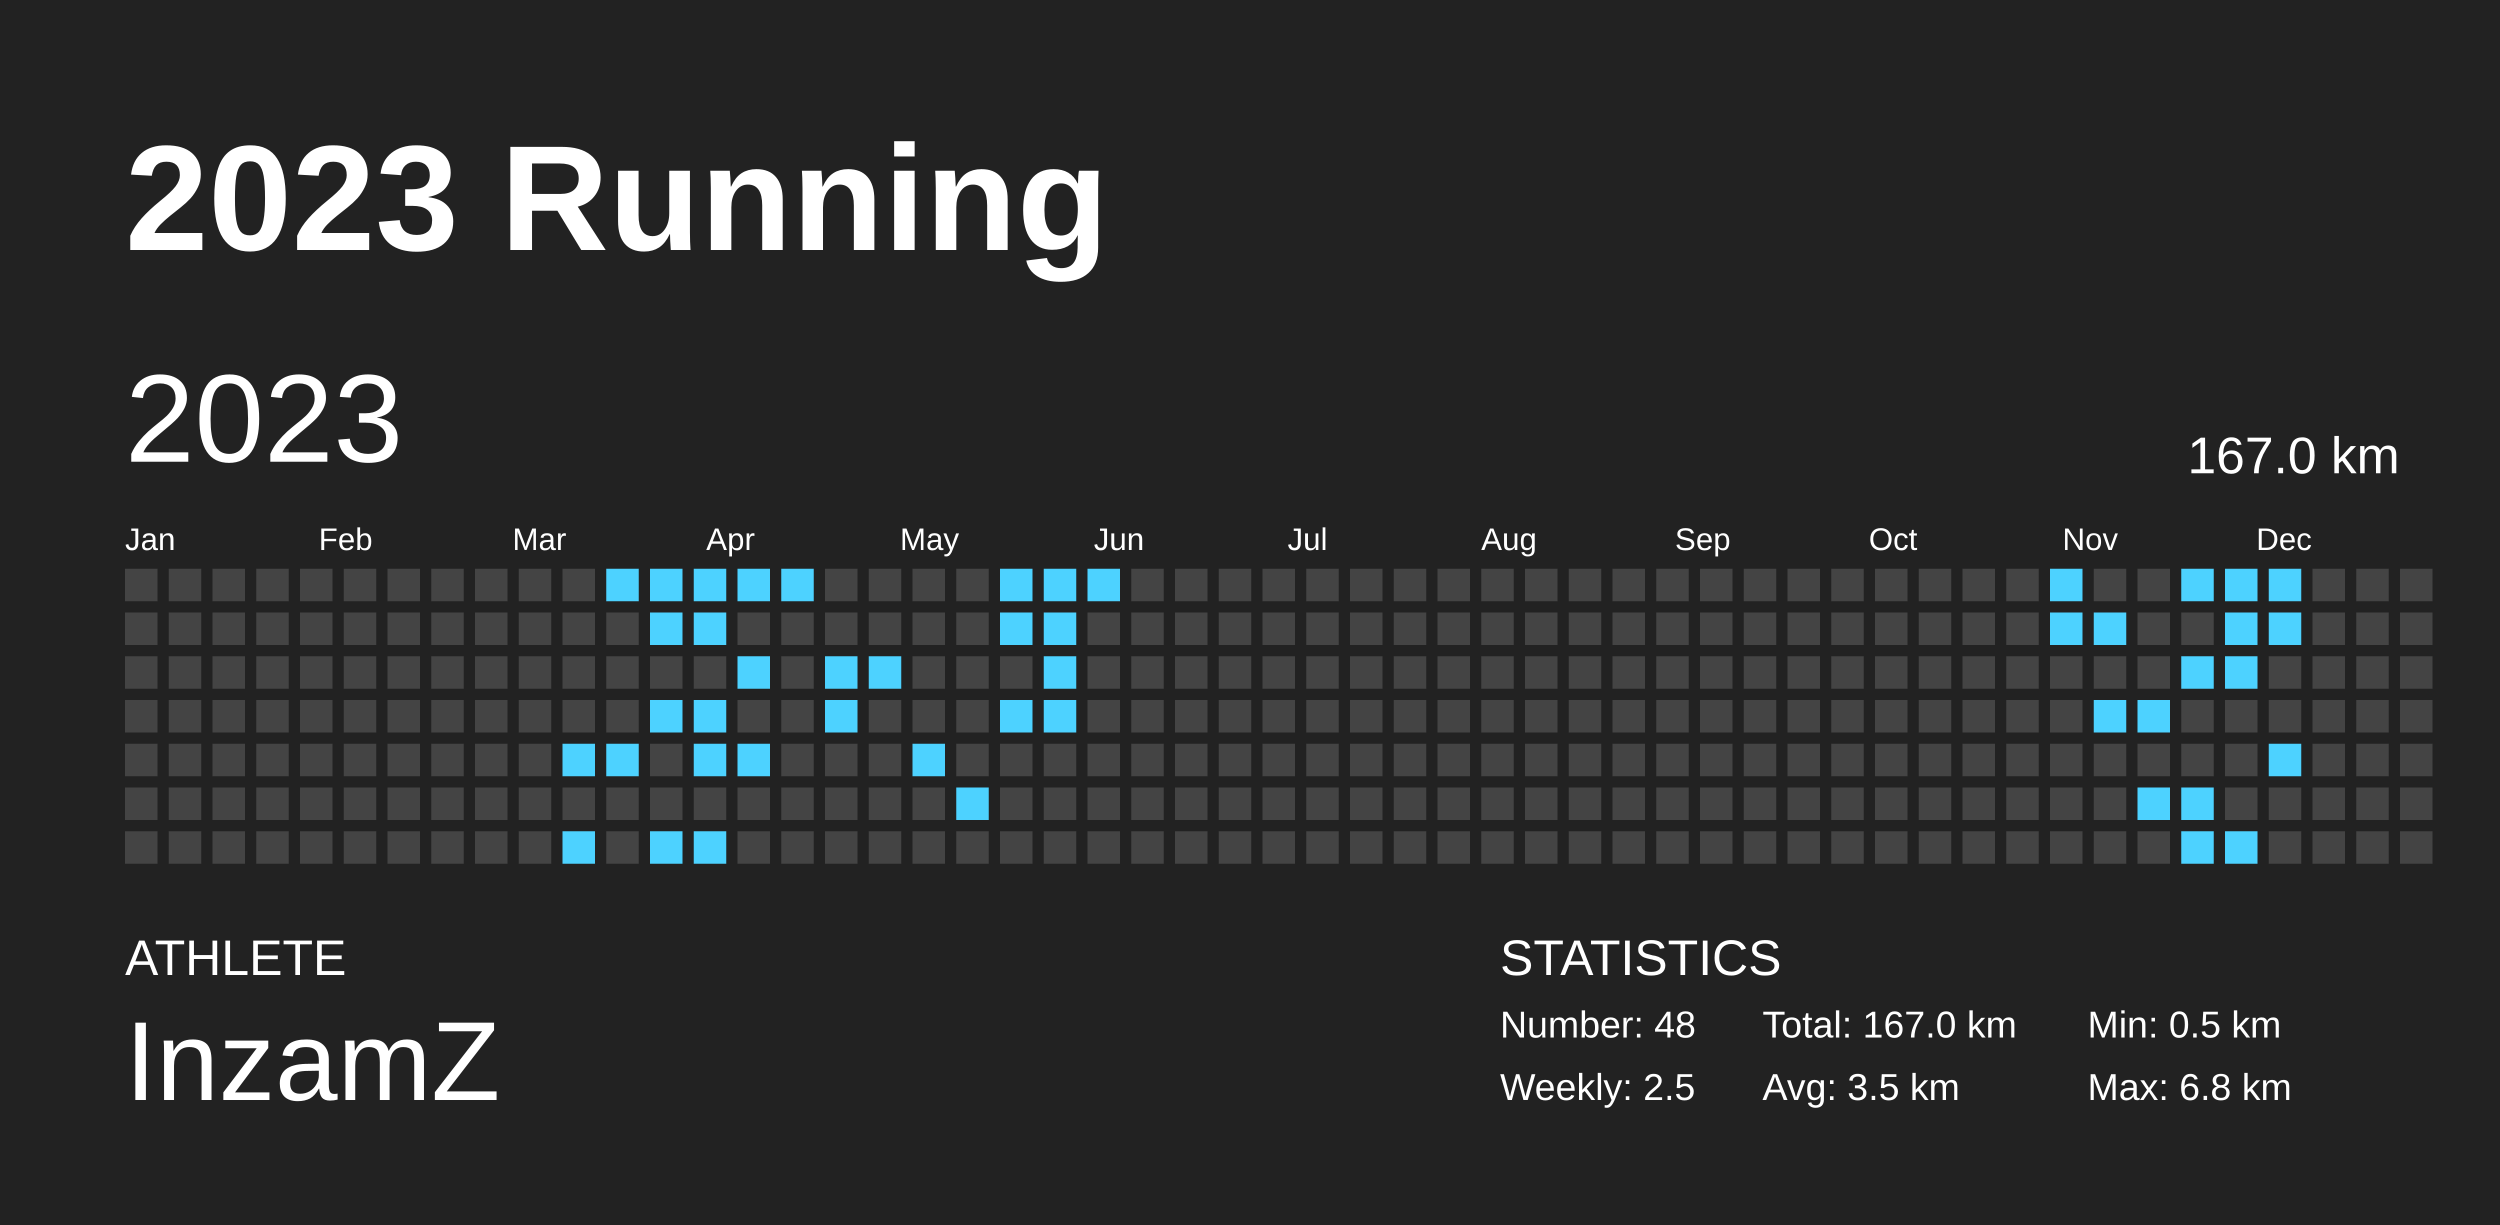
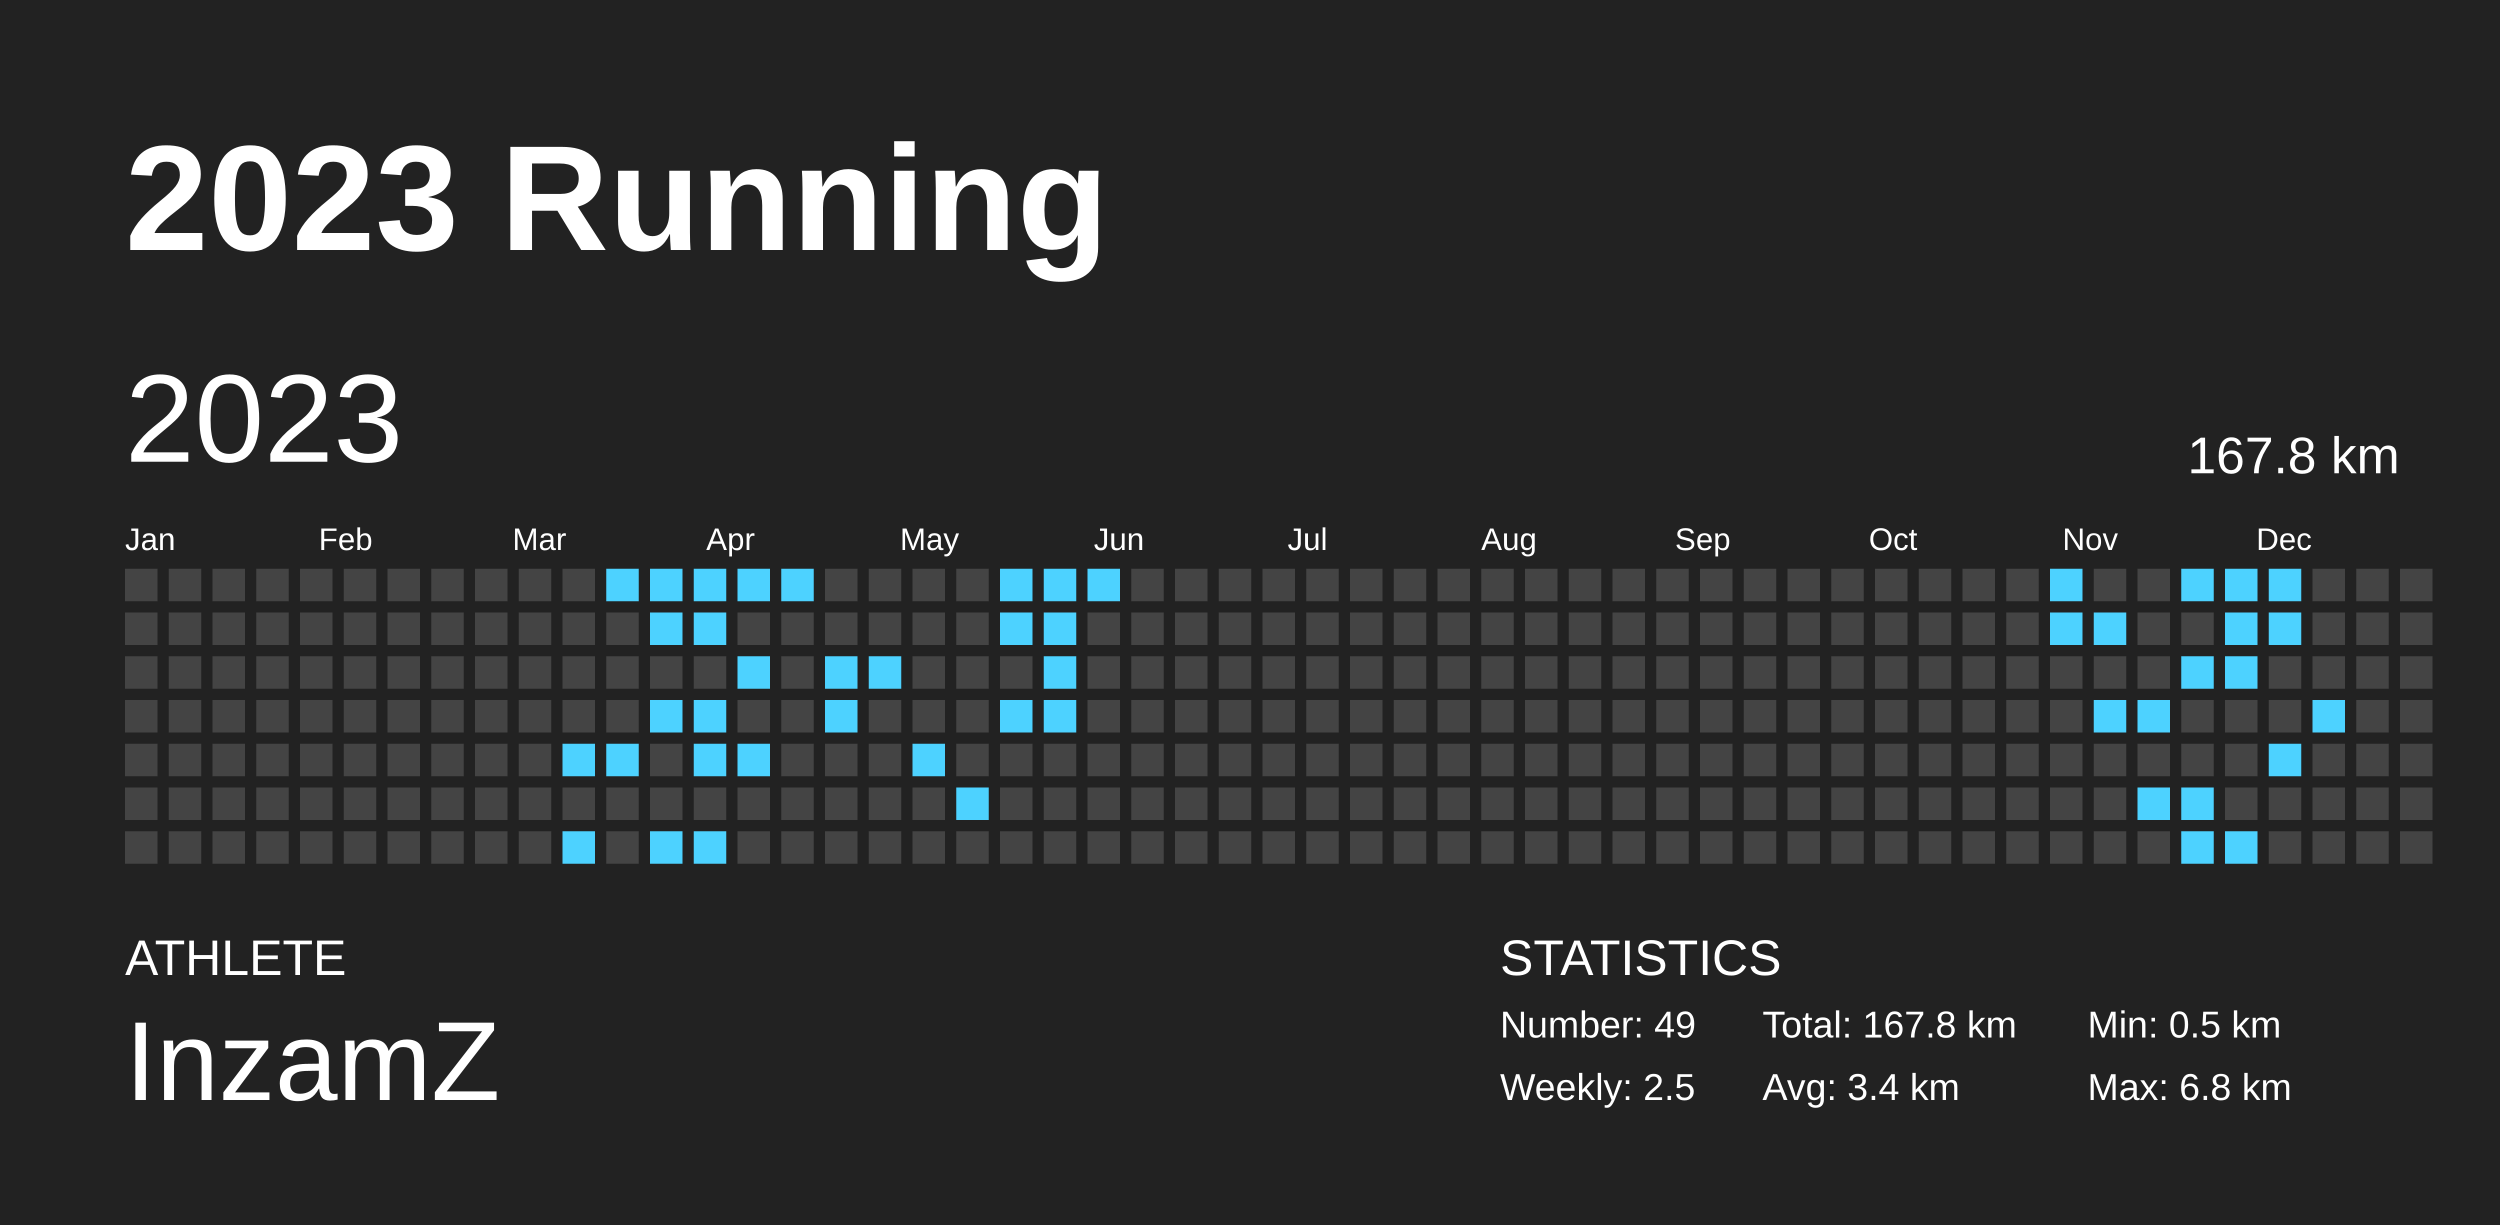
<svg xmlns="http://www.w3.org/2000/svg" baseProfile="full" height="98mm" version="1.1" viewBox="0,0,200,98" width="200mm">
  <defs />
  <rect fill="#222222" height="98" width="200" x="0" y="0" />
  <text fill="#FFFFFF" style="font-size:12px; font-family:Arial; font-weight:bold;" x="10" y="20">2023 Running</text>
  <text fill="#FFFFFF" style="font-size:4px; font-family:Arial" x="10" y="78">ATHLETE</text>
  <text fill="#FFFFFF" style="font-size:9px; font-family:Arial" x="10" y="88">InzamZ</text>
  <text fill="#FFFFFF" style="font-size:4px; font-family:Arial" x="120" y="78">STATISTICS</text>
-   <text fill="#FFFFFF" style="font-size:3px; font-family:Arial" x="120" y="83">Number: 48</text>
+   <text fill="#FFFFFF" style="font-size:3px; font-family:Arial" x="120" y="83">Number: 49</text>
  <text fill="#FFFFFF" style="font-size:3px; font-family:Arial" x="120" y="88">Weekly: 2.5</text>
-   <text fill="#FFFFFF" style="font-size:3px; font-family:Arial" x="141" y="83">Total: 167.0 km</text>
-   <text fill="#FFFFFF" style="font-size:3px; font-family:Arial" x="141" y="88">Avg: 3.5 km</text>
+   <text fill="#FFFFFF" style="font-size:3px; font-family:Arial" x="141" y="83">Total: 167.8 km</text>
+   <text fill="#FFFFFF" style="font-size:3px; font-family:Arial" x="141" y="88">Avg: 3.4 km</text>
  <text fill="#FFFFFF" style="font-size:3px; font-family:Arial" x="167" y="83">Min: 0.5 km</text>
  <text fill="#FFFFFF" style="font-size:3px; font-family:Arial" x="167" y="88">Max: 6.8 km</text>
  <text dominant-baseline="hanging" fill="#FFFFFF" style="font-size:10.0px; font-family:Arial;" x="10" y="30">2023</text>
-   <text dominant-baseline="hanging" fill="#FFFFFF" style="font-size:4.125px; font-family:Arial;" x="175" y="35">167.0 km</text>
+   <text dominant-baseline="hanging" fill="#FFFFFF" style="font-size:4.125px; font-family:Arial;" x="175" y="35">167.8 km</text>
  <text fill="#FFFFFF" style="font-size:2.5px; font-family:Arial" x="10.0" y="44">Jan</text>
  <text fill="#FFFFFF" style="font-size:2.5px; font-family:Arial" x="25.5" y="44">Feb</text>
  <text fill="#FFFFFF" style="font-size:2.5px; font-family:Arial" x="41.0" y="44">Mar</text>
  <text fill="#FFFFFF" style="font-size:2.5px; font-family:Arial" x="56.5" y="44">Apr</text>
  <text fill="#FFFFFF" style="font-size:2.5px; font-family:Arial" x="72.0" y="44">May</text>
  <text fill="#FFFFFF" style="font-size:2.5px; font-family:Arial" x="87.5" y="44">Jun</text>
  <text fill="#FFFFFF" style="font-size:2.5px; font-family:Arial" x="103.0" y="44">Jul</text>
  <text fill="#FFFFFF" style="font-size:2.5px; font-family:Arial" x="118.5" y="44">Aug</text>
  <text fill="#FFFFFF" style="font-size:2.5px; font-family:Arial" x="134.0" y="44">Sep</text>
  <text fill="#FFFFFF" style="font-size:2.5px; font-family:Arial" x="149.5" y="44">Oct</text>
  <text fill="#FFFFFF" style="font-size:2.5px; font-family:Arial" x="165.0" y="44">Nov</text>
  <text fill="#FFFFFF" style="font-size:2.5px; font-family:Arial" x="180.5" y="44">Dec</text>
  <rect fill="#444444" height="2.6" width="2.6" x="10.0" y="45.5" />
  <rect fill="#444444" height="2.6" width="2.6" x="10.0" y="49.0" />
  <rect fill="#444444" height="2.6" width="2.6" x="10.0" y="52.5" />
  <rect fill="#444444" height="2.6" width="2.6" x="10.0" y="56.0" />
  <rect fill="#444444" height="2.6" width="2.6" x="10.0" y="59.5" />
  <rect fill="#444444" height="2.6" width="2.6" x="10.0" y="63.0" />
  <rect fill="#444444" height="2.6" width="2.6" x="10.0" y="66.5" />
  <rect fill="#444444" height="2.6" width="2.6" x="13.5" y="45.5" />
  <rect fill="#444444" height="2.6" width="2.6" x="13.5" y="49.0" />
  <rect fill="#444444" height="2.6" width="2.6" x="13.5" y="52.5" />
  <rect fill="#444444" height="2.6" width="2.6" x="13.5" y="56.0" />
  <rect fill="#444444" height="2.6" width="2.6" x="13.5" y="59.5" />
  <rect fill="#444444" height="2.6" width="2.6" x="13.5" y="63.0" />
  <rect fill="#444444" height="2.6" width="2.6" x="13.5" y="66.5" />
  <rect fill="#444444" height="2.6" width="2.6" x="17.0" y="45.5" />
  <rect fill="#444444" height="2.6" width="2.6" x="17.0" y="49.0" />
  <rect fill="#444444" height="2.6" width="2.6" x="17.0" y="52.5" />
  <rect fill="#444444" height="2.6" width="2.6" x="17.0" y="56.0" />
  <rect fill="#444444" height="2.6" width="2.6" x="17.0" y="59.5" />
  <rect fill="#444444" height="2.6" width="2.6" x="17.0" y="63.0" />
  <rect fill="#444444" height="2.6" width="2.6" x="17.0" y="66.5" />
  <rect fill="#444444" height="2.6" width="2.6" x="20.5" y="45.5" />
  <rect fill="#444444" height="2.6" width="2.6" x="20.5" y="49.0" />
  <rect fill="#444444" height="2.6" width="2.6" x="20.5" y="52.5" />
  <rect fill="#444444" height="2.6" width="2.6" x="20.5" y="56.0" />
  <rect fill="#444444" height="2.6" width="2.6" x="20.5" y="59.5" />
  <rect fill="#444444" height="2.6" width="2.6" x="20.5" y="63.0" />
  <rect fill="#444444" height="2.6" width="2.6" x="20.5" y="66.5" />
  <rect fill="#444444" height="2.6" width="2.6" x="24.0" y="45.5" />
  <rect fill="#444444" height="2.6" width="2.6" x="24.0" y="49.0" />
  <rect fill="#444444" height="2.6" width="2.6" x="24.0" y="52.5" />
  <rect fill="#444444" height="2.6" width="2.6" x="24.0" y="56.0" />
  <rect fill="#444444" height="2.6" width="2.6" x="24.0" y="59.5" />
  <rect fill="#444444" height="2.6" width="2.6" x="24.0" y="63.0" />
  <rect fill="#444444" height="2.6" width="2.6" x="24.0" y="66.5" />
  <rect fill="#444444" height="2.6" width="2.6" x="27.5" y="45.5" />
  <rect fill="#444444" height="2.6" width="2.6" x="27.5" y="49.0" />
  <rect fill="#444444" height="2.6" width="2.6" x="27.5" y="52.5" />
  <rect fill="#444444" height="2.6" width="2.6" x="27.5" y="56.0" />
  <rect fill="#444444" height="2.6" width="2.6" x="27.5" y="59.5" />
  <rect fill="#444444" height="2.6" width="2.6" x="27.5" y="63.0" />
  <rect fill="#444444" height="2.6" width="2.6" x="27.5" y="66.5" />
  <rect fill="#444444" height="2.6" width="2.6" x="31.0" y="45.5" />
  <rect fill="#444444" height="2.6" width="2.6" x="31.0" y="49.0" />
  <rect fill="#444444" height="2.6" width="2.6" x="31.0" y="52.5" />
  <rect fill="#444444" height="2.6" width="2.6" x="31.0" y="56.0" />
  <rect fill="#444444" height="2.6" width="2.6" x="31.0" y="59.5" />
  <rect fill="#444444" height="2.6" width="2.6" x="31.0" y="63.0" />
  <rect fill="#444444" height="2.6" width="2.6" x="31.0" y="66.5" />
  <rect fill="#444444" height="2.6" width="2.6" x="34.5" y="45.5" />
  <rect fill="#444444" height="2.6" width="2.6" x="34.5" y="49.0" />
  <rect fill="#444444" height="2.6" width="2.6" x="34.5" y="52.5" />
  <rect fill="#444444" height="2.6" width="2.6" x="34.5" y="56.0" />
  <rect fill="#444444" height="2.6" width="2.6" x="34.5" y="59.5" />
  <rect fill="#444444" height="2.6" width="2.6" x="34.5" y="63.0" />
  <rect fill="#444444" height="2.6" width="2.6" x="34.5" y="66.5" />
  <rect fill="#444444" height="2.6" width="2.6" x="38.0" y="45.5" />
  <rect fill="#444444" height="2.6" width="2.6" x="38.0" y="49.0" />
  <rect fill="#444444" height="2.6" width="2.6" x="38.0" y="52.5" />
  <rect fill="#444444" height="2.6" width="2.6" x="38.0" y="56.0" />
  <rect fill="#444444" height="2.6" width="2.6" x="38.0" y="59.5" />
  <rect fill="#444444" height="2.6" width="2.6" x="38.0" y="63.0" />
  <rect fill="#444444" height="2.6" width="2.6" x="38.0" y="66.5" />
  <rect fill="#444444" height="2.6" width="2.6" x="41.5" y="45.5" />
  <rect fill="#444444" height="2.6" width="2.6" x="41.5" y="49.0" />
  <rect fill="#444444" height="2.6" width="2.6" x="41.5" y="52.5" />
  <rect fill="#444444" height="2.6" width="2.6" x="41.5" y="56.0" />
  <rect fill="#444444" height="2.6" width="2.6" x="41.5" y="59.5" />
  <rect fill="#444444" height="2.6" width="2.6" x="41.5" y="63.0" />
  <rect fill="#444444" height="2.6" width="2.6" x="41.5" y="66.5" />
  <rect fill="#444444" height="2.6" width="2.6" x="45.0" y="45.5" />
  <rect fill="#444444" height="2.6" width="2.6" x="45.0" y="49.0" />
  <rect fill="#444444" height="2.6" width="2.6" x="45.0" y="52.5" />
  <rect fill="#444444" height="2.6" width="2.6" x="45.0" y="56.0" />
  <rect fill="#4dd2ff" height="2.6" width="2.6" x="45.0" y="59.5" />
  <rect fill="#444444" height="2.6" width="2.6" x="45.0" y="63.0" />
  <rect fill="#4dd2ff" height="2.6" width="2.6" x="45.0" y="66.5" />
  <rect fill="#4dd2ff" height="2.6" width="2.6" x="48.5" y="45.5" />
  <rect fill="#444444" height="2.6" width="2.6" x="48.5" y="49.0" />
  <rect fill="#444444" height="2.6" width="2.6" x="48.5" y="52.5" />
  <rect fill="#444444" height="2.6" width="2.6" x="48.5" y="56.0" />
  <rect fill="#4dd2ff" height="2.6" width="2.6" x="48.5" y="59.5" />
  <rect fill="#444444" height="2.6" width="2.6" x="48.5" y="63.0" />
  <rect fill="#444444" height="2.6" width="2.6" x="48.5" y="66.5" />
  <rect fill="#4dd2ff" height="2.6" width="2.6" x="52.0" y="45.5" />
  <rect fill="#4dd2ff" height="2.6" width="2.6" x="52.0" y="49.0" />
  <rect fill="#444444" height="2.6" width="2.6" x="52.0" y="52.5" />
  <rect fill="#4dd2ff" height="2.6" width="2.6" x="52.0" y="56.0" />
  <rect fill="#444444" height="2.6" width="2.6" x="52.0" y="59.5" />
  <rect fill="#444444" height="2.6" width="2.6" x="52.0" y="63.0" />
  <rect fill="#4dd2ff" height="2.6" width="2.6" x="52.0" y="66.5" />
  <rect fill="#4dd2ff" height="2.6" width="2.6" x="55.5" y="45.5" />
  <rect fill="#4dd2ff" height="2.6" width="2.6" x="55.5" y="49.0" />
  <rect fill="#444444" height="2.6" width="2.6" x="55.5" y="52.5" />
  <rect fill="#4dd2ff" height="2.6" width="2.6" x="55.5" y="56.0" />
  <rect fill="#4dd2ff" height="2.6" width="2.6" x="55.5" y="59.5" />
  <rect fill="#444444" height="2.6" width="2.6" x="55.5" y="63.0" />
  <rect fill="#4dd2ff" height="2.6" width="2.6" x="55.5" y="66.5" />
  <rect fill="#4dd2ff" height="2.6" width="2.6" x="59.0" y="45.5" />
  <rect fill="#444444" height="2.6" width="2.6" x="59.0" y="49.0" />
  <rect fill="#4dd2ff" height="2.6" width="2.6" x="59.0" y="52.5" />
  <rect fill="#444444" height="2.6" width="2.6" x="59.0" y="56.0" />
  <rect fill="#4dd2ff" height="2.6" width="2.6" x="59.0" y="59.5" />
  <rect fill="#444444" height="2.6" width="2.6" x="59.0" y="63.0" />
  <rect fill="#444444" height="2.6" width="2.6" x="59.0" y="66.5" />
  <rect fill="#4dd2ff" height="2.6" width="2.6" x="62.5" y="45.5" />
  <rect fill="#444444" height="2.6" width="2.6" x="62.5" y="49.0" />
  <rect fill="#444444" height="2.6" width="2.6" x="62.5" y="52.5" />
  <rect fill="#444444" height="2.6" width="2.6" x="62.5" y="56.0" />
  <rect fill="#444444" height="2.6" width="2.6" x="62.5" y="59.5" />
  <rect fill="#444444" height="2.6" width="2.6" x="62.5" y="63.0" />
  <rect fill="#444444" height="2.6" width="2.6" x="62.5" y="66.5" />
  <rect fill="#444444" height="2.6" width="2.6" x="66.0" y="45.5" />
  <rect fill="#444444" height="2.6" width="2.6" x="66.0" y="49.0" />
  <rect fill="#4dd2ff" height="2.6" width="2.6" x="66.0" y="52.5" />
  <rect fill="#4dd2ff" height="2.6" width="2.6" x="66.0" y="56.0" />
  <rect fill="#444444" height="2.6" width="2.6" x="66.0" y="59.5" />
  <rect fill="#444444" height="2.6" width="2.6" x="66.0" y="63.0" />
  <rect fill="#444444" height="2.6" width="2.6" x="66.0" y="66.5" />
  <rect fill="#444444" height="2.6" width="2.6" x="69.5" y="45.5" />
  <rect fill="#444444" height="2.6" width="2.6" x="69.5" y="49.0" />
  <rect fill="#4dd2ff" height="2.6" width="2.6" x="69.5" y="52.5" />
  <rect fill="#444444" height="2.6" width="2.6" x="69.5" y="56.0" />
  <rect fill="#444444" height="2.6" width="2.6" x="69.5" y="59.5" />
  <rect fill="#444444" height="2.6" width="2.6" x="69.5" y="63.0" />
  <rect fill="#444444" height="2.6" width="2.6" x="69.5" y="66.5" />
  <rect fill="#444444" height="2.6" width="2.6" x="73.0" y="45.5" />
  <rect fill="#444444" height="2.6" width="2.6" x="73.0" y="49.0" />
  <rect fill="#444444" height="2.6" width="2.6" x="73.0" y="52.5" />
  <rect fill="#444444" height="2.6" width="2.6" x="73.0" y="56.0" />
  <rect fill="#4dd2ff" height="2.6" width="2.6" x="73.0" y="59.5" />
  <rect fill="#444444" height="2.6" width="2.6" x="73.0" y="63.0" />
  <rect fill="#444444" height="2.6" width="2.6" x="73.0" y="66.5" />
  <rect fill="#444444" height="2.6" width="2.6" x="76.5" y="45.5" />
  <rect fill="#444444" height="2.6" width="2.6" x="76.5" y="49.0" />
  <rect fill="#444444" height="2.6" width="2.6" x="76.5" y="52.5" />
  <rect fill="#444444" height="2.6" width="2.6" x="76.5" y="56.0" />
  <rect fill="#444444" height="2.6" width="2.6" x="76.5" y="59.5" />
  <rect fill="#4dd2ff" height="2.6" width="2.6" x="76.5" y="63.0" />
  <rect fill="#444444" height="2.6" width="2.6" x="76.5" y="66.5" />
  <rect fill="#4dd2ff" height="2.6" width="2.6" x="80.0" y="45.5" />
  <rect fill="#4dd2ff" height="2.6" width="2.6" x="80.0" y="49.0" />
  <rect fill="#444444" height="2.6" width="2.6" x="80.0" y="52.5" />
  <rect fill="#4dd2ff" height="2.6" width="2.6" x="80.0" y="56.0" />
  <rect fill="#444444" height="2.6" width="2.6" x="80.0" y="59.5" />
  <rect fill="#444444" height="2.6" width="2.6" x="80.0" y="63.0" />
  <rect fill="#444444" height="2.6" width="2.6" x="80.0" y="66.5" />
  <rect fill="#4dd2ff" height="2.6" width="2.6" x="83.5" y="45.5" />
  <rect fill="#4dd2ff" height="2.6" width="2.6" x="83.5" y="49.0" />
  <rect fill="#4dd2ff" height="2.6" width="2.6" x="83.5" y="52.5" />
  <rect fill="#4dd2ff" height="2.6" width="2.6" x="83.5" y="56.0" />
  <rect fill="#444444" height="2.6" width="2.6" x="83.5" y="59.5" />
  <rect fill="#444444" height="2.6" width="2.6" x="83.5" y="63.0" />
  <rect fill="#444444" height="2.6" width="2.6" x="83.5" y="66.5" />
  <rect fill="#4dd2ff" height="2.6" width="2.6" x="87.0" y="45.5" />
  <rect fill="#444444" height="2.6" width="2.6" x="87.0" y="49.0" />
  <rect fill="#444444" height="2.6" width="2.6" x="87.0" y="52.5" />
  <rect fill="#444444" height="2.6" width="2.6" x="87.0" y="56.0" />
  <rect fill="#444444" height="2.6" width="2.6" x="87.0" y="59.5" />
  <rect fill="#444444" height="2.6" width="2.6" x="87.0" y="63.0" />
  <rect fill="#444444" height="2.6" width="2.6" x="87.0" y="66.5" />
  <rect fill="#444444" height="2.6" width="2.6" x="90.5" y="45.5" />
  <rect fill="#444444" height="2.6" width="2.6" x="90.5" y="49.0" />
  <rect fill="#444444" height="2.6" width="2.6" x="90.5" y="52.5" />
  <rect fill="#444444" height="2.6" width="2.6" x="90.5" y="56.0" />
  <rect fill="#444444" height="2.6" width="2.6" x="90.5" y="59.5" />
  <rect fill="#444444" height="2.6" width="2.6" x="90.5" y="63.0" />
  <rect fill="#444444" height="2.6" width="2.6" x="90.5" y="66.5" />
  <rect fill="#444444" height="2.6" width="2.6" x="94.0" y="45.5" />
  <rect fill="#444444" height="2.6" width="2.6" x="94.0" y="49.0" />
  <rect fill="#444444" height="2.6" width="2.6" x="94.0" y="52.5" />
  <rect fill="#444444" height="2.6" width="2.6" x="94.0" y="56.0" />
  <rect fill="#444444" height="2.6" width="2.6" x="94.0" y="59.5" />
  <rect fill="#444444" height="2.6" width="2.6" x="94.0" y="63.0" />
  <rect fill="#444444" height="2.6" width="2.6" x="94.0" y="66.5" />
  <rect fill="#444444" height="2.6" width="2.6" x="97.5" y="45.5" />
  <rect fill="#444444" height="2.6" width="2.6" x="97.5" y="49.0" />
  <rect fill="#444444" height="2.6" width="2.6" x="97.5" y="52.5" />
  <rect fill="#444444" height="2.6" width="2.6" x="97.5" y="56.0" />
  <rect fill="#444444" height="2.6" width="2.6" x="97.5" y="59.5" />
  <rect fill="#444444" height="2.6" width="2.6" x="97.5" y="63.0" />
  <rect fill="#444444" height="2.6" width="2.6" x="97.5" y="66.5" />
  <rect fill="#444444" height="2.6" width="2.6" x="101.0" y="45.5" />
  <rect fill="#444444" height="2.6" width="2.6" x="101.0" y="49.0" />
  <rect fill="#444444" height="2.6" width="2.6" x="101.0" y="52.5" />
  <rect fill="#444444" height="2.6" width="2.6" x="101.0" y="56.0" />
  <rect fill="#444444" height="2.6" width="2.6" x="101.0" y="59.5" />
  <rect fill="#444444" height="2.6" width="2.6" x="101.0" y="63.0" />
  <rect fill="#444444" height="2.6" width="2.6" x="101.0" y="66.5" />
  <rect fill="#444444" height="2.6" width="2.6" x="104.5" y="45.5" />
  <rect fill="#444444" height="2.6" width="2.6" x="104.5" y="49.0" />
  <rect fill="#444444" height="2.6" width="2.6" x="104.5" y="52.5" />
  <rect fill="#444444" height="2.6" width="2.6" x="104.5" y="56.0" />
  <rect fill="#444444" height="2.6" width="2.6" x="104.5" y="59.5" />
  <rect fill="#444444" height="2.6" width="2.6" x="104.5" y="63.0" />
  <rect fill="#444444" height="2.6" width="2.6" x="104.5" y="66.5" />
  <rect fill="#444444" height="2.6" width="2.6" x="108.0" y="45.5" />
  <rect fill="#444444" height="2.6" width="2.6" x="108.0" y="49.0" />
  <rect fill="#444444" height="2.6" width="2.6" x="108.0" y="52.5" />
  <rect fill="#444444" height="2.6" width="2.6" x="108.0" y="56.0" />
  <rect fill="#444444" height="2.6" width="2.6" x="108.0" y="59.5" />
  <rect fill="#444444" height="2.6" width="2.6" x="108.0" y="63.0" />
  <rect fill="#444444" height="2.6" width="2.6" x="108.0" y="66.5" />
  <rect fill="#444444" height="2.6" width="2.6" x="111.5" y="45.5" />
  <rect fill="#444444" height="2.6" width="2.6" x="111.5" y="49.0" />
  <rect fill="#444444" height="2.6" width="2.6" x="111.5" y="52.5" />
  <rect fill="#444444" height="2.6" width="2.6" x="111.5" y="56.0" />
  <rect fill="#444444" height="2.6" width="2.6" x="111.5" y="59.5" />
  <rect fill="#444444" height="2.6" width="2.6" x="111.5" y="63.0" />
  <rect fill="#444444" height="2.6" width="2.6" x="111.5" y="66.5" />
  <rect fill="#444444" height="2.6" width="2.6" x="115.0" y="45.5" />
  <rect fill="#444444" height="2.6" width="2.6" x="115.0" y="49.0" />
  <rect fill="#444444" height="2.6" width="2.6" x="115.0" y="52.5" />
  <rect fill="#444444" height="2.6" width="2.6" x="115.0" y="56.0" />
  <rect fill="#444444" height="2.6" width="2.6" x="115.0" y="59.5" />
  <rect fill="#444444" height="2.6" width="2.6" x="115.0" y="63.0" />
  <rect fill="#444444" height="2.6" width="2.6" x="115.0" y="66.5" />
  <rect fill="#444444" height="2.6" width="2.6" x="118.5" y="45.5" />
  <rect fill="#444444" height="2.6" width="2.6" x="118.5" y="49.0" />
  <rect fill="#444444" height="2.6" width="2.6" x="118.5" y="52.5" />
  <rect fill="#444444" height="2.6" width="2.6" x="118.5" y="56.0" />
  <rect fill="#444444" height="2.6" width="2.6" x="118.5" y="59.5" />
  <rect fill="#444444" height="2.6" width="2.6" x="118.5" y="63.0" />
  <rect fill="#444444" height="2.6" width="2.6" x="118.5" y="66.5" />
  <rect fill="#444444" height="2.6" width="2.6" x="122.0" y="45.5" />
  <rect fill="#444444" height="2.6" width="2.6" x="122.0" y="49.0" />
  <rect fill="#444444" height="2.6" width="2.6" x="122.0" y="52.5" />
  <rect fill="#444444" height="2.6" width="2.6" x="122.0" y="56.0" />
  <rect fill="#444444" height="2.6" width="2.6" x="122.0" y="59.5" />
  <rect fill="#444444" height="2.6" width="2.6" x="122.0" y="63.0" />
  <rect fill="#444444" height="2.6" width="2.6" x="122.0" y="66.5" />
  <rect fill="#444444" height="2.6" width="2.6" x="125.5" y="45.5" />
  <rect fill="#444444" height="2.6" width="2.6" x="125.5" y="49.0" />
  <rect fill="#444444" height="2.6" width="2.6" x="125.5" y="52.5" />
  <rect fill="#444444" height="2.6" width="2.6" x="125.5" y="56.0" />
  <rect fill="#444444" height="2.6" width="2.6" x="125.5" y="59.5" />
  <rect fill="#444444" height="2.6" width="2.6" x="125.5" y="63.0" />
  <rect fill="#444444" height="2.6" width="2.6" x="125.5" y="66.5" />
  <rect fill="#444444" height="2.6" width="2.6" x="129.0" y="45.5" />
  <rect fill="#444444" height="2.6" width="2.6" x="129.0" y="49.0" />
  <rect fill="#444444" height="2.6" width="2.6" x="129.0" y="52.5" />
  <rect fill="#444444" height="2.6" width="2.6" x="129.0" y="56.0" />
  <rect fill="#444444" height="2.6" width="2.6" x="129.0" y="59.5" />
  <rect fill="#444444" height="2.6" width="2.6" x="129.0" y="63.0" />
  <rect fill="#444444" height="2.6" width="2.6" x="129.0" y="66.5" />
  <rect fill="#444444" height="2.6" width="2.6" x="132.5" y="45.5" />
  <rect fill="#444444" height="2.6" width="2.6" x="132.5" y="49.0" />
  <rect fill="#444444" height="2.6" width="2.6" x="132.5" y="52.5" />
  <rect fill="#444444" height="2.6" width="2.6" x="132.5" y="56.0" />
  <rect fill="#444444" height="2.6" width="2.6" x="132.5" y="59.5" />
  <rect fill="#444444" height="2.6" width="2.6" x="132.5" y="63.0" />
  <rect fill="#444444" height="2.6" width="2.6" x="132.5" y="66.5" />
  <rect fill="#444444" height="2.6" width="2.6" x="136.0" y="45.5" />
  <rect fill="#444444" height="2.6" width="2.6" x="136.0" y="49.0" />
  <rect fill="#444444" height="2.6" width="2.6" x="136.0" y="52.5" />
  <rect fill="#444444" height="2.6" width="2.6" x="136.0" y="56.0" />
  <rect fill="#444444" height="2.6" width="2.6" x="136.0" y="59.5" />
  <rect fill="#444444" height="2.6" width="2.6" x="136.0" y="63.0" />
  <rect fill="#444444" height="2.6" width="2.6" x="136.0" y="66.5" />
  <rect fill="#444444" height="2.6" width="2.6" x="139.5" y="45.5" />
  <rect fill="#444444" height="2.6" width="2.6" x="139.5" y="49.0" />
  <rect fill="#444444" height="2.6" width="2.6" x="139.5" y="52.5" />
  <rect fill="#444444" height="2.6" width="2.6" x="139.5" y="56.0" />
  <rect fill="#444444" height="2.6" width="2.6" x="139.5" y="59.5" />
  <rect fill="#444444" height="2.6" width="2.6" x="139.5" y="63.0" />
  <rect fill="#444444" height="2.6" width="2.6" x="139.5" y="66.5" />
  <rect fill="#444444" height="2.6" width="2.6" x="143.0" y="45.5" />
  <rect fill="#444444" height="2.6" width="2.6" x="143.0" y="49.0" />
  <rect fill="#444444" height="2.6" width="2.6" x="143.0" y="52.5" />
  <rect fill="#444444" height="2.6" width="2.6" x="143.0" y="56.0" />
  <rect fill="#444444" height="2.6" width="2.6" x="143.0" y="59.5" />
  <rect fill="#444444" height="2.6" width="2.6" x="143.0" y="63.0" />
  <rect fill="#444444" height="2.6" width="2.6" x="143.0" y="66.5" />
  <rect fill="#444444" height="2.6" width="2.6" x="146.5" y="45.5" />
  <rect fill="#444444" height="2.6" width="2.6" x="146.5" y="49.0" />
  <rect fill="#444444" height="2.6" width="2.6" x="146.5" y="52.5" />
  <rect fill="#444444" height="2.6" width="2.6" x="146.5" y="56.0" />
  <rect fill="#444444" height="2.6" width="2.6" x="146.5" y="59.5" />
  <rect fill="#444444" height="2.6" width="2.6" x="146.5" y="63.0" />
  <rect fill="#444444" height="2.6" width="2.6" x="146.5" y="66.5" />
  <rect fill="#444444" height="2.6" width="2.6" x="150.0" y="45.5" />
  <rect fill="#444444" height="2.6" width="2.6" x="150.0" y="49.0" />
  <rect fill="#444444" height="2.6" width="2.6" x="150.0" y="52.5" />
  <rect fill="#444444" height="2.6" width="2.6" x="150.0" y="56.0" />
  <rect fill="#444444" height="2.6" width="2.6" x="150.0" y="59.5" />
  <rect fill="#444444" height="2.6" width="2.6" x="150.0" y="63.0" />
  <rect fill="#444444" height="2.6" width="2.6" x="150.0" y="66.5" />
  <rect fill="#444444" height="2.6" width="2.6" x="153.5" y="45.5" />
  <rect fill="#444444" height="2.6" width="2.6" x="153.5" y="49.0" />
  <rect fill="#444444" height="2.6" width="2.6" x="153.5" y="52.5" />
  <rect fill="#444444" height="2.6" width="2.6" x="153.5" y="56.0" />
  <rect fill="#444444" height="2.6" width="2.6" x="153.5" y="59.5" />
  <rect fill="#444444" height="2.6" width="2.6" x="153.5" y="63.0" />
  <rect fill="#444444" height="2.6" width="2.6" x="153.5" y="66.5" />
  <rect fill="#444444" height="2.6" width="2.6" x="157.0" y="45.5" />
  <rect fill="#444444" height="2.6" width="2.6" x="157.0" y="49.0" />
  <rect fill="#444444" height="2.6" width="2.6" x="157.0" y="52.5" />
  <rect fill="#444444" height="2.6" width="2.6" x="157.0" y="56.0" />
  <rect fill="#444444" height="2.6" width="2.6" x="157.0" y="59.5" />
  <rect fill="#444444" height="2.6" width="2.6" x="157.0" y="63.0" />
  <rect fill="#444444" height="2.6" width="2.6" x="157.0" y="66.5" />
  <rect fill="#444444" height="2.6" width="2.6" x="160.5" y="45.5" />
  <rect fill="#444444" height="2.6" width="2.6" x="160.5" y="49.0" />
  <rect fill="#444444" height="2.6" width="2.6" x="160.5" y="52.5" />
  <rect fill="#444444" height="2.6" width="2.6" x="160.5" y="56.0" />
  <rect fill="#444444" height="2.6" width="2.6" x="160.5" y="59.5" />
  <rect fill="#444444" height="2.6" width="2.6" x="160.5" y="63.0" />
  <rect fill="#444444" height="2.6" width="2.6" x="160.5" y="66.5" />
  <rect fill="#4dd2ff" height="2.6" width="2.6" x="164.0" y="45.5" />
  <rect fill="#4dd2ff" height="2.6" width="2.6" x="164.0" y="49.0" />
  <rect fill="#444444" height="2.6" width="2.6" x="164.0" y="52.5" />
  <rect fill="#444444" height="2.6" width="2.6" x="164.0" y="56.0" />
  <rect fill="#444444" height="2.6" width="2.6" x="164.0" y="59.5" />
  <rect fill="#444444" height="2.6" width="2.6" x="164.0" y="63.0" />
  <rect fill="#444444" height="2.6" width="2.6" x="164.0" y="66.5" />
  <rect fill="#444444" height="2.6" width="2.6" x="167.5" y="45.5" />
  <rect fill="#4dd2ff" height="2.6" width="2.6" x="167.5" y="49.0" />
  <rect fill="#444444" height="2.6" width="2.6" x="167.5" y="52.5" />
  <rect fill="#4dd2ff" height="2.6" width="2.6" x="167.5" y="56.0" />
  <rect fill="#444444" height="2.6" width="2.6" x="167.5" y="59.5" />
  <rect fill="#444444" height="2.6" width="2.6" x="167.5" y="63.0" />
  <rect fill="#444444" height="2.6" width="2.6" x="167.5" y="66.5" />
  <rect fill="#444444" height="2.6" width="2.6" x="171.0" y="45.5" />
  <rect fill="#444444" height="2.6" width="2.6" x="171.0" y="49.0" />
  <rect fill="#444444" height="2.6" width="2.6" x="171.0" y="52.5" />
  <rect fill="#4dd2ff" height="2.6" width="2.6" x="171.0" y="56.0" />
  <rect fill="#444444" height="2.6" width="2.6" x="171.0" y="59.5" />
  <rect fill="#4dd2ff" height="2.6" width="2.6" x="171.0" y="63.0" />
  <rect fill="#444444" height="2.6" width="2.6" x="171.0" y="66.5" />
  <rect fill="#4dd2ff" height="2.6" width="2.6" x="174.5" y="45.5" />
  <rect fill="#444444" height="2.6" width="2.6" x="174.5" y="49.0" />
  <rect fill="#4dd2ff" height="2.6" width="2.6" x="174.5" y="52.5" />
  <rect fill="#444444" height="2.6" width="2.6" x="174.5" y="56.0" />
  <rect fill="#444444" height="2.6" width="2.6" x="174.5" y="59.5" />
  <rect fill="#4dd2ff" height="2.6" width="2.6" x="174.5" y="63.0" />
  <rect fill="#4dd2ff" height="2.6" width="2.6" x="174.5" y="66.5" />
  <rect fill="#4dd2ff" height="2.6" width="2.6" x="178.0" y="45.5" />
  <rect fill="#4dd2ff" height="2.6" width="2.6" x="178.0" y="49.0" />
  <rect fill="#4dd2ff" height="2.6" width="2.6" x="178.0" y="52.5" />
  <rect fill="#444444" height="2.6" width="2.6" x="178.0" y="56.0" />
  <rect fill="#444444" height="2.6" width="2.6" x="178.0" y="59.5" />
  <rect fill="#444444" height="2.6" width="2.6" x="178.0" y="63.0" />
  <rect fill="#4dd2ff" height="2.6" width="2.6" x="178.0" y="66.5" />
  <rect fill="#4dd2ff" height="2.6" width="2.6" x="181.5" y="45.5" />
  <rect fill="#4dd2ff" height="2.6" width="2.6" x="181.5" y="49.0" />
  <rect fill="#444444" height="2.6" width="2.6" x="181.5" y="52.5" />
  <rect fill="#444444" height="2.6" width="2.6" x="181.5" y="56.0" />
  <rect fill="#4dd2ff" height="2.6" width="2.6" x="181.5" y="59.5" />
  <rect fill="#444444" height="2.6" width="2.6" x="181.5" y="63.0" />
  <rect fill="#444444" height="2.6" width="2.6" x="181.5" y="66.5" />
  <rect fill="#444444" height="2.6" width="2.6" x="185.0" y="45.5" />
  <rect fill="#444444" height="2.6" width="2.6" x="185.0" y="49.0" />
  <rect fill="#444444" height="2.6" width="2.6" x="185.0" y="52.5" />
-   <rect fill="#444444" height="2.6" width="2.6" x="185.0" y="56.0" />
+   <rect fill="#4dd2ff" height="2.6" width="2.6" x="185.0" y="56.0" />
  <rect fill="#444444" height="2.6" width="2.6" x="185.0" y="59.5" />
  <rect fill="#444444" height="2.6" width="2.6" x="185.0" y="63.0" />
  <rect fill="#444444" height="2.6" width="2.6" x="185.0" y="66.5" />
  <rect fill="#444444" height="2.6" width="2.6" x="188.5" y="45.5" />
  <rect fill="#444444" height="2.6" width="2.6" x="188.5" y="49.0" />
  <rect fill="#444444" height="2.6" width="2.6" x="188.5" y="52.5" />
  <rect fill="#444444" height="2.6" width="2.6" x="188.5" y="56.0" />
  <rect fill="#444444" height="2.6" width="2.6" x="188.5" y="59.5" />
  <rect fill="#444444" height="2.6" width="2.6" x="188.5" y="63.0" />
  <rect fill="#444444" height="2.6" width="2.6" x="188.5" y="66.5" />
  <rect fill="#444444" height="2.6" width="2.6" x="192.0" y="45.5" />
  <rect fill="#444444" height="2.6" width="2.6" x="192.0" y="49.0" />
  <rect fill="#444444" height="2.6" width="2.6" x="192.0" y="52.5" />
  <rect fill="#444444" height="2.6" width="2.6" x="192.0" y="56.0" />
  <rect fill="#444444" height="2.6" width="2.6" x="192.0" y="59.5" />
  <rect fill="#444444" height="2.6" width="2.6" x="192.0" y="63.0" />
  <rect fill="#444444" height="2.6" width="2.6" x="192.0" y="66.5" />
</svg>
